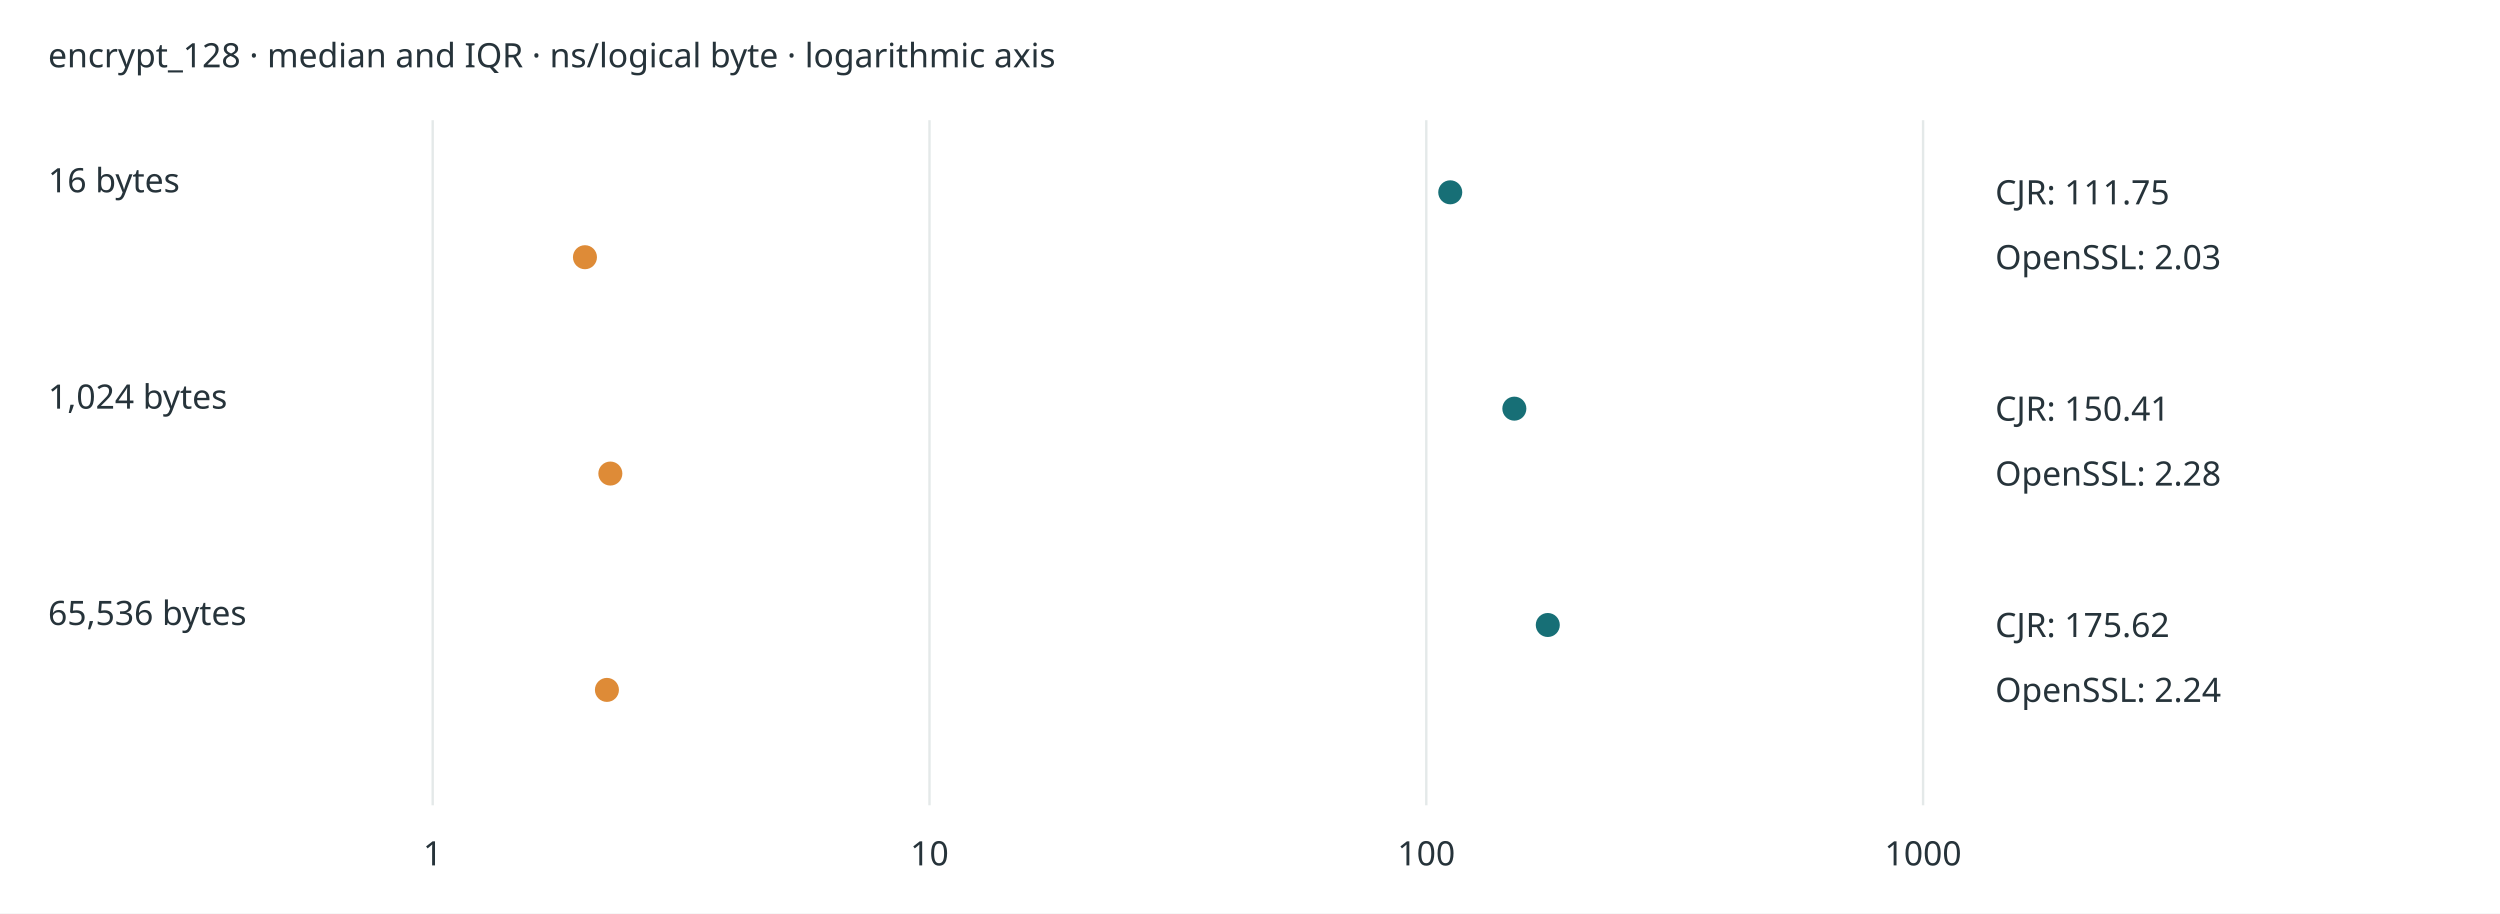
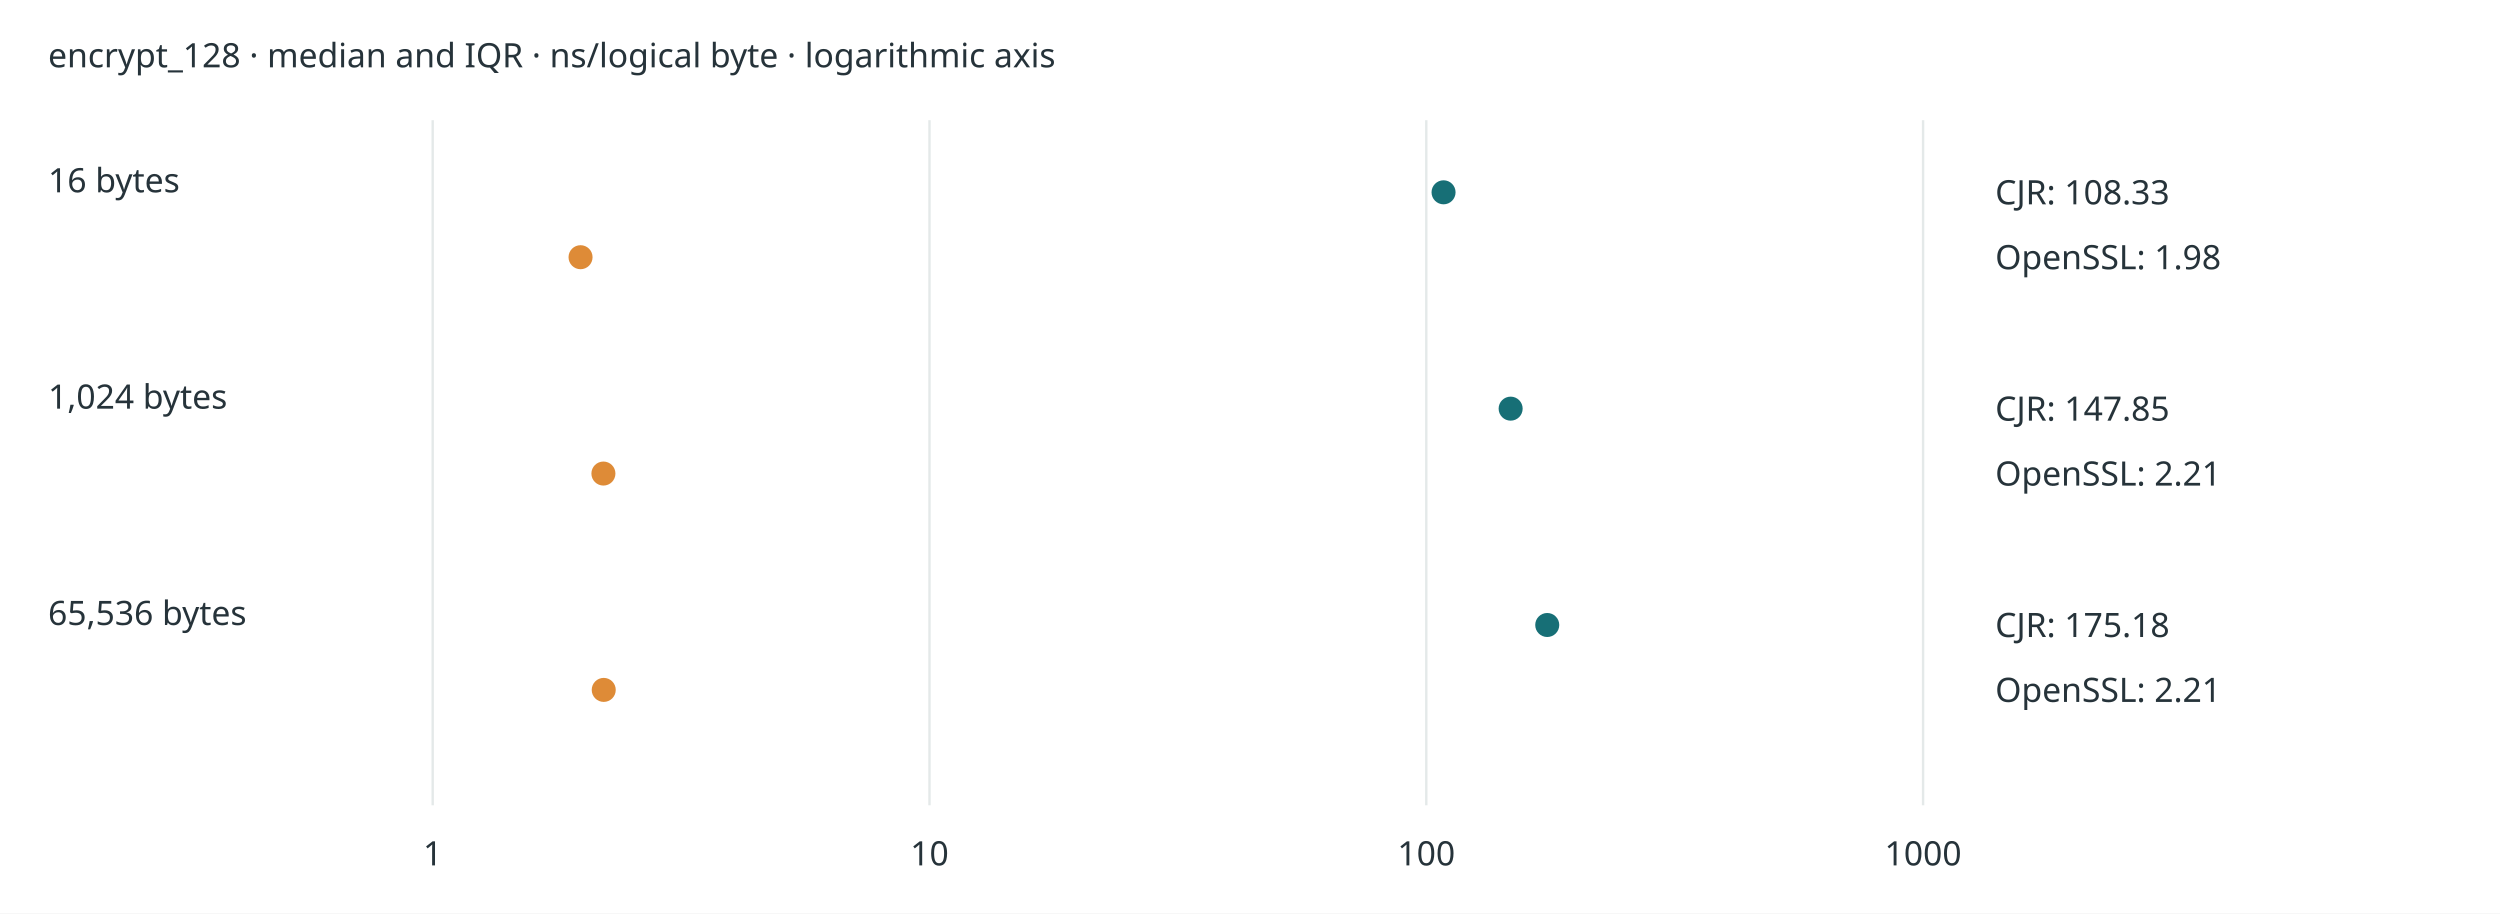
<svg xmlns="http://www.w3.org/2000/svg" viewBox="0 0 1040 380" role="img">
  <rect width="100%" height="100%" fill="white" />
  <style>text{font:14px system-ui;fill:#26333a}</style>
  <text x="20" y="28">encrypt_128 · median and IQR · ns/logical byte · logarithmic axis</text>
  <path d="M 180.0 50 V 335" stroke="#e4e9e9" />
  <text x="180.0" y="360" text-anchor="middle">1</text>
  <path d="M 386.667 50 V 335" stroke="#e4e9e9" />
  <text x="386.667" y="360" text-anchor="middle">10</text>
  <path d="M 593.333 50 V 335" stroke="#e4e9e9" />
  <text x="593.333" y="360" text-anchor="middle">100</text>
  <path d="M 800.0 50 V 335" stroke="#e4e9e9" />
  <text x="800.0" y="360" text-anchor="middle">1000</text>
  <text x="20" y="80">16 bytes</text>
-   <path d="M 602.472 80 H 605.242" stroke="#176f76" stroke-width="5" />
-   <circle cx="603.303" cy="80" r="5" fill="#176f76" />
-   <text x="830" y="85">CJR: 111.75</text>
-   <path d="M 243.162 107 H 243.771" stroke="#de8b37" stroke-width="5" />
-   <circle cx="243.341" cy="107" r="5" fill="#de8b37" />
-   <text x="830" y="112">OpenSSL: 2.03</text>
+   <path d="M 600.344 80 H 601.782" stroke="#176f76" stroke-width="5" />
+   <circle cx="600.518" cy="80" r="5" fill="#176f76" />
+   <text x="830" y="85">CJR: 108.33</text>
+   <path d="M 240.948 107 H 241.586" stroke="#de8b37" stroke-width="5" />
+   <circle cx="241.508" cy="107" r="5" fill="#de8b37" />
+   <text x="830" y="112">OpenSSL: 1.98</text>
  <text x="20" y="170">1,024 bytes</text>
-   <path d="M 629.685 170 H 630.7" stroke="#176f76" stroke-width="5" />
-   <circle cx="629.968" cy="170" r="5" fill="#176f76" />
-   <text x="830" y="175">CJR: 150.41</text>
-   <path d="M 252.136 197 H 254.294" stroke="#de8b37" stroke-width="5" />
-   <circle cx="253.905" cy="197" r="5" fill="#de8b37" />
-   <text x="830" y="202">OpenSSL: 2.28</text>
+   <path d="M 628.335 170 H 628.566" stroke="#176f76" stroke-width="5" />
+   <circle cx="628.427" cy="170" r="5" fill="#176f76" />
+   <text x="830" y="175">CJR: 147.85</text>
+   <path d="M 250.39 197 H 251.306" stroke="#de8b37" stroke-width="5" />
+   <circle cx="251.02" cy="197" r="5" fill="#de8b37" />
+   <text x="830" y="202">OpenSSL: 2.21</text>
  <text x="20" y="260">65,536 bytes</text>
-   <path d="M 643.75 260 H 644.268" stroke="#176f76" stroke-width="5" />
-   <circle cx="643.879" cy="260" r="5" fill="#176f76" />
-   <text x="830" y="265">CJR: 175.62</text>
-   <path d="M 251.959 287 H 253.122" stroke="#de8b37" stroke-width="5" />
-   <circle cx="252.48" cy="287" r="5" fill="#de8b37" />
-   <text x="830" y="292">OpenSSL: 2.24</text>
+   <path d="M 643.606 260 H 643.731" stroke="#176f76" stroke-width="5" />
+   <circle cx="643.653" cy="260" r="5" fill="#176f76" />
+   <text x="830" y="265">CJR: 175.18</text>
+   <path d="M 250.858 287 H 251.253" stroke="#de8b37" stroke-width="5" />
+   <circle cx="251.153" cy="287" r="5" fill="#de8b37" />
+   <text x="830" y="292">OpenSSL: 2.21</text>
</svg>
